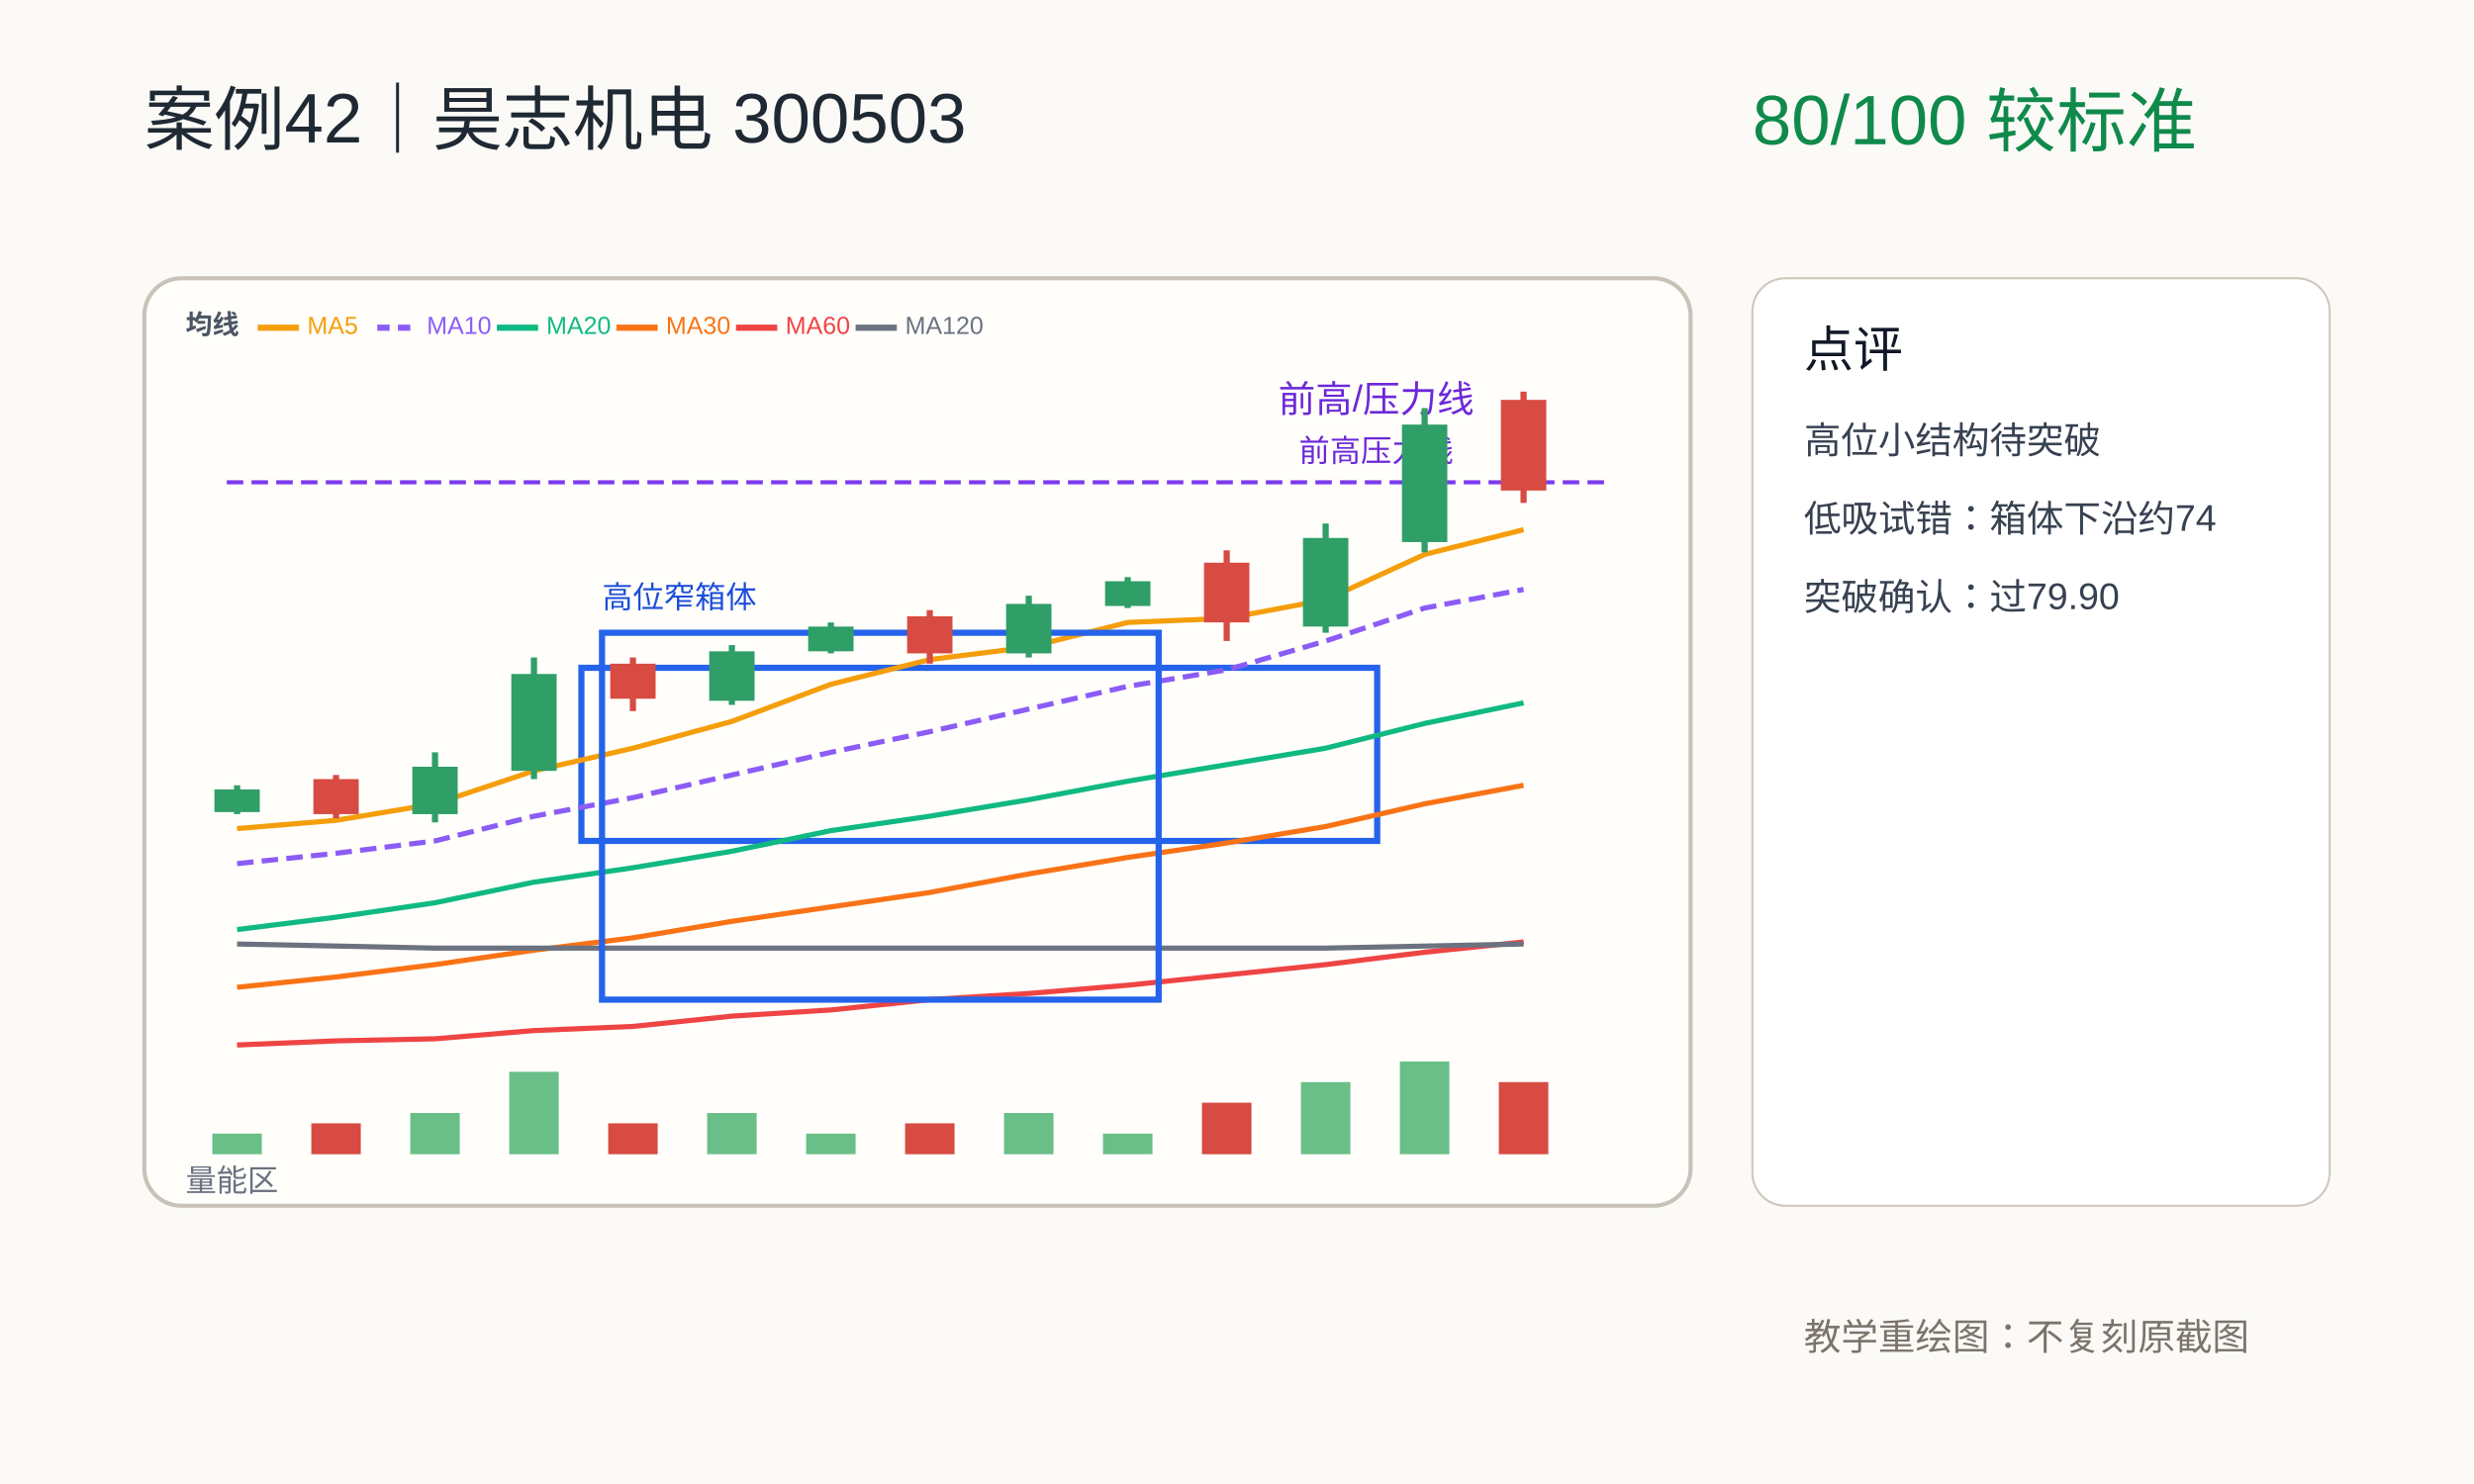
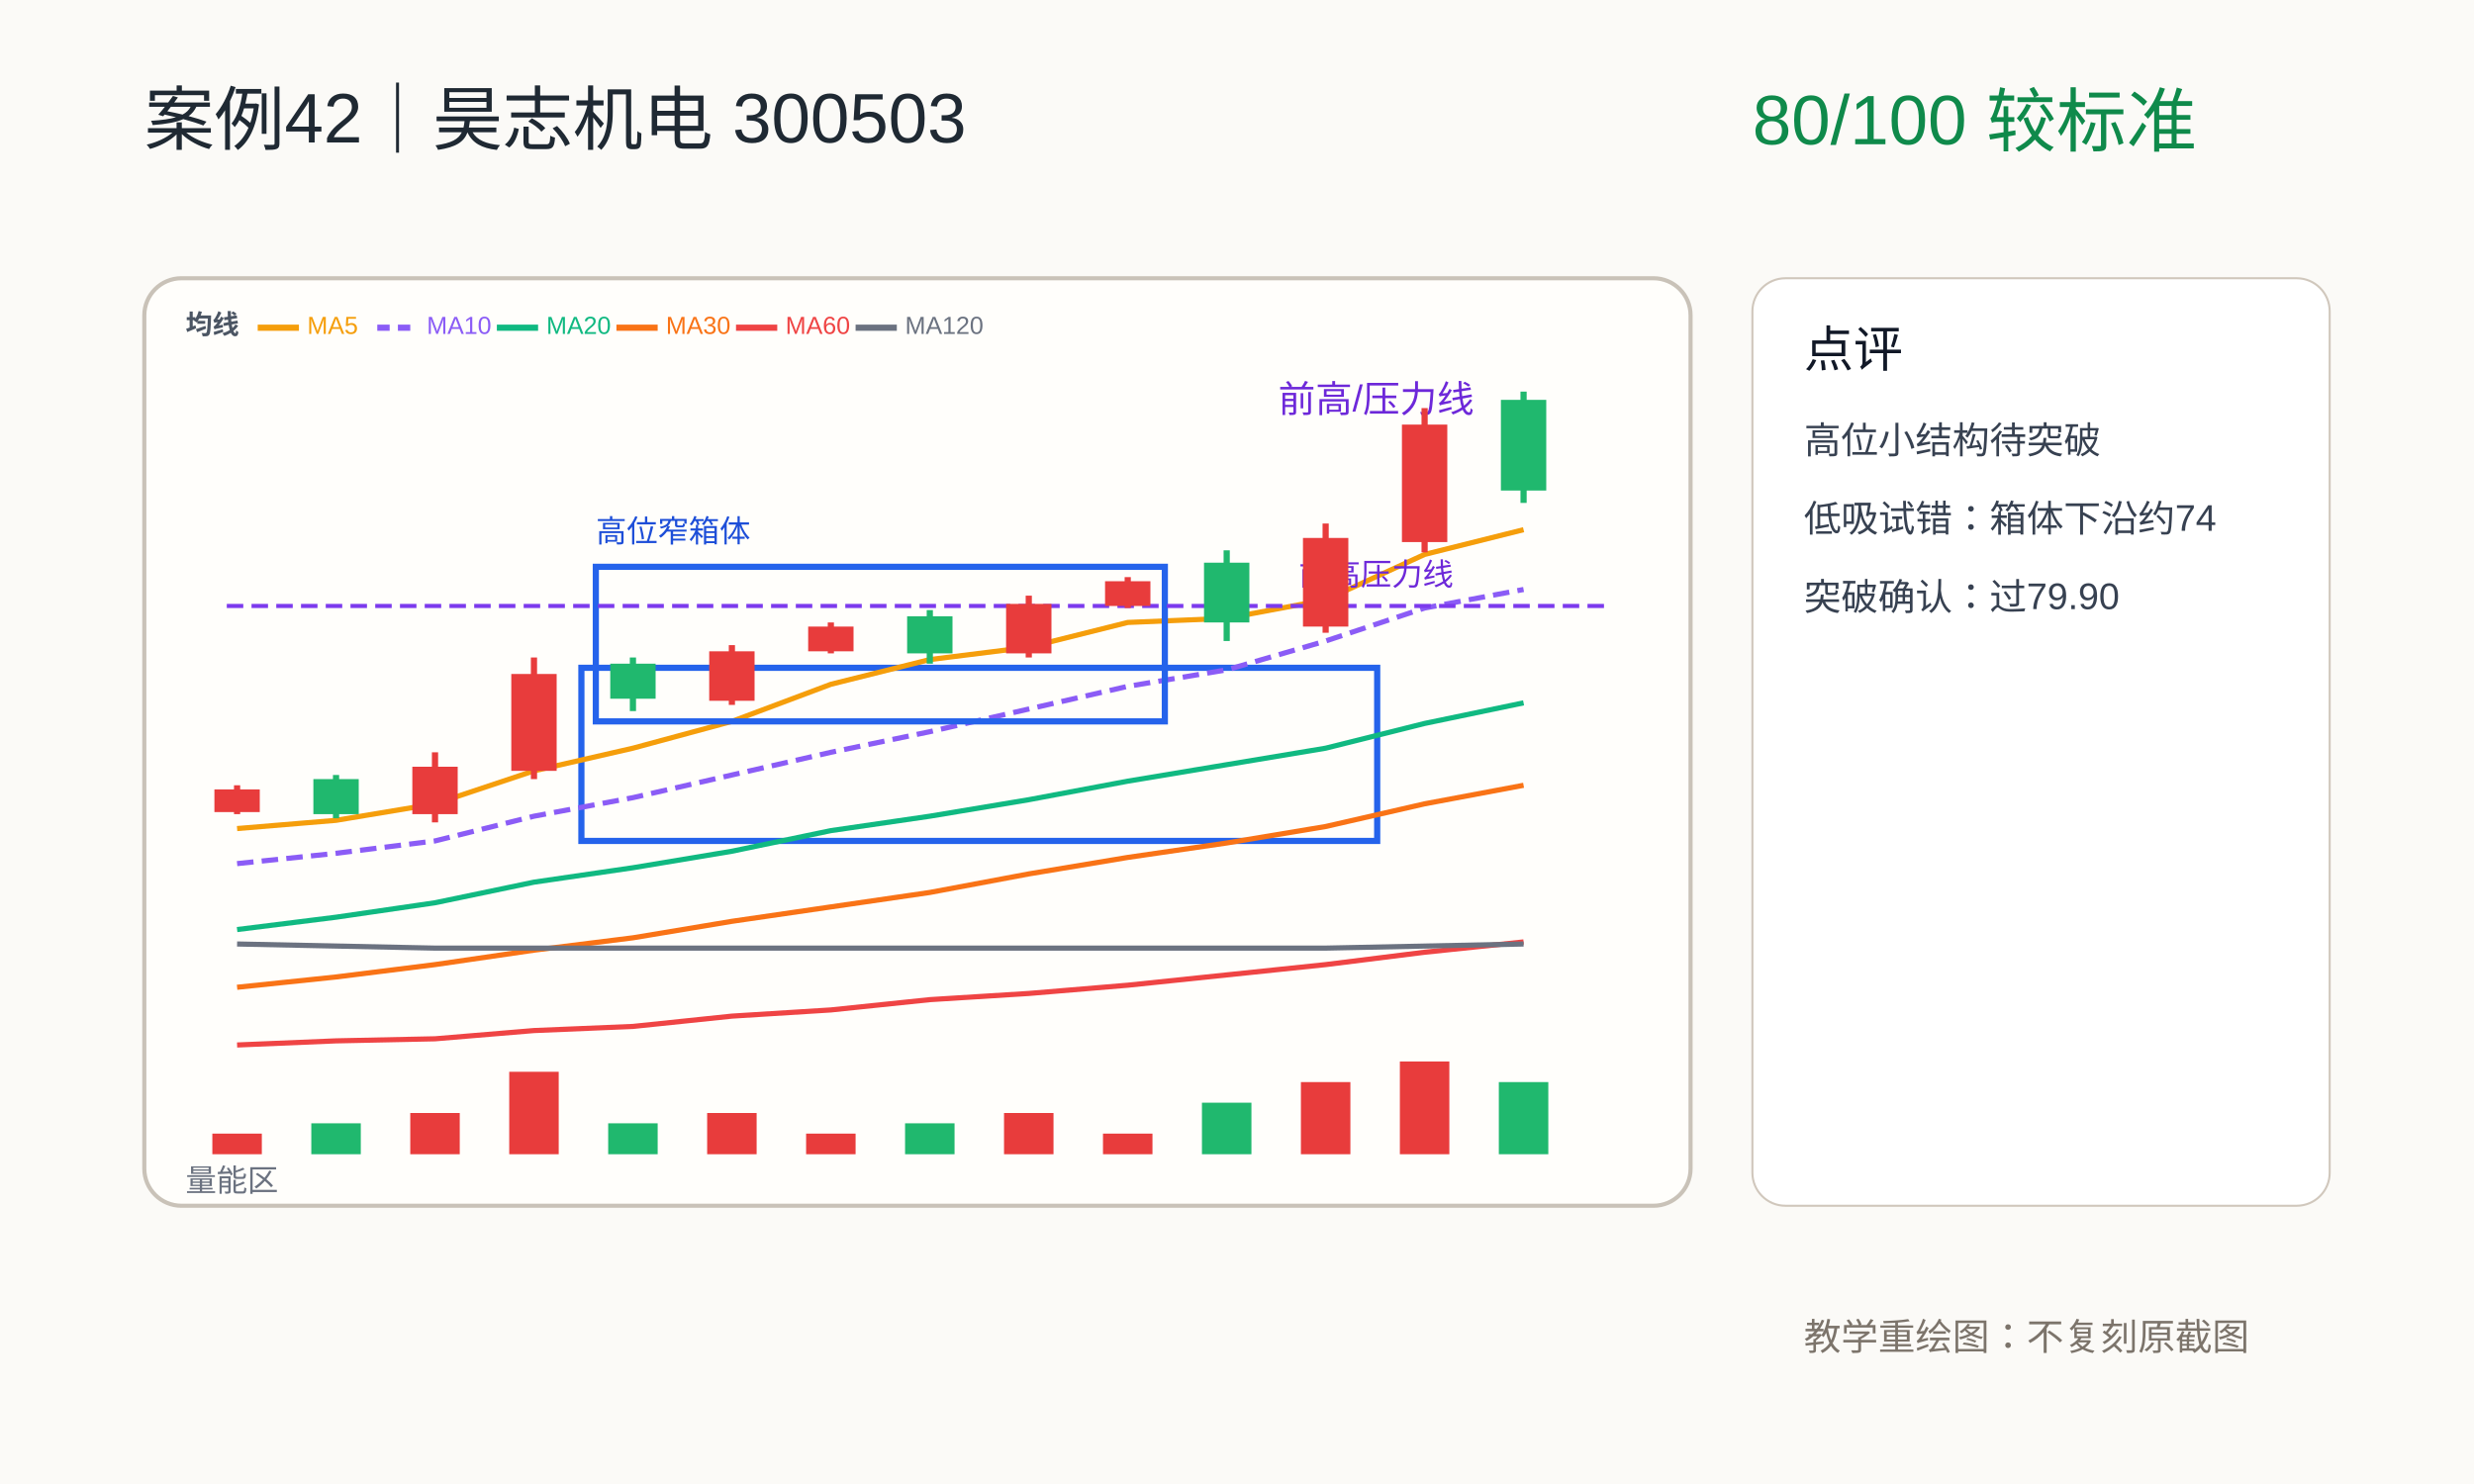
<svg xmlns="http://www.w3.org/2000/svg" width="1200" height="720" viewBox="0 0 1200 720">
  <rect width="1200" height="720" fill="#fbfaf7" />
  <rect x="70" y="135" width="750" height="450" rx="18" fill="#fffefb" stroke="#c9c2b8" stroke-width="2" />
  <text x="70" y="70" font-size="34" font-family="PingFang SC, Arial" fill="#1f2933">案例42｜昊志机电 300503</text>
  <text x="850" y="70" font-size="34" font-family="PingFang SC, Arial" fill="#0f8a4b">80/100  较标准</text>
  <text x="620" y="200" font-size="18" font-family="PingFang SC, Arial" fill="#6d28d9">前高/压力线</text>
  <rect x="282" y="324" width="386" height="84" fill="none" stroke="#2563eb" stroke-width="3" />
  <text x="90" y="162" font-size="13" font-family="PingFang SC, Arial" fill="#4b5563" font-weight="bold">均线</text>
  <line x1="125" y1="159" x2="145" y2="159" stroke="#f59e0b" stroke-width="3" />
  <text x="149" y="162" font-size="12" font-family="PingFang SC, Arial" fill="#f59e0b">MA5</text>
  <line x1="183" y1="159" x2="203" y2="159" stroke="#8b5cf6" stroke-width="3" stroke-dasharray="6,4" />
  <text x="207" y="162" font-size="12" font-family="PingFang SC, Arial" fill="#8b5cf6">MA10</text>
  <line x1="241" y1="159" x2="261" y2="159" stroke="#10b981" stroke-width="3" />
  <text x="265" y="162" font-size="12" font-family="PingFang SC, Arial" fill="#10b981">MA20</text>
  <line x1="299" y1="159" x2="319" y2="159" stroke="#f97316" stroke-width="3" />
  <text x="323" y="162" font-size="12" font-family="PingFang SC, Arial" fill="#f97316">MA30</text>
  <line x1="357" y1="159" x2="377" y2="159" stroke="#ef4444" stroke-width="3" />
  <text x="381" y="162" font-size="12" font-family="PingFang SC, Arial" fill="#ef4444">MA60</text>
  <line x1="415" y1="159" x2="435" y2="159" stroke="#6b7280" stroke-width="3" />
  <text x="439" y="162" font-size="12" font-family="PingFang SC, Arial" fill="#6b7280">MA120</text>
  <polyline points="115,402 163,398 211,390 259,374 307,363 355,350 403,332 451,320 499,314 547,302 595,300 643,291 691,269 739,257" fill="none" stroke="#f59e0b" stroke-width="2.5" />
  <polyline points="115,419 163,414 211,408 259,396 307,387 355,376 403,365 451,355 499,344 547,333 595,325 643,311 691,295 739,286" fill="none" stroke="#8b5cf6" stroke-width="2.5" stroke-dasharray="8,4" />
  <polyline points="115,451 163,445 211,438 259,428 307,421 355,413 403,403 451,396 499,388 547,379 595,371 643,363 691,351 739,341" fill="none" stroke="#10b981" stroke-width="2.5" />
  <polyline points="115,479 163,474 211,468 259,461 307,455 355,447 403,440 451,433 499,424 547,416 595,409 643,401 691,390 739,381" fill="none" stroke="#f97316" stroke-width="2.5" />
  <polyline points="115,507 163,505 211,504 259,500 307,498 355,493 403,490 451,485 499,482 547,478 595,473 643,468 691,462 739,457" fill="none" stroke="#ef4444" stroke-width="2.5" />
  <polyline points="115,458 163,459 211,460 259,460 307,460 355,460 403,460 451,460 499,460 547,460 595,460 643,460 691,459 739,458" fill="none" stroke="#6b7280" stroke-width="2.5" />
-   <line x1="110" y1="234" x2="780" y2="234" stroke="#7c3aed" stroke-width="2" stroke-dasharray="8,4" />
-   <text x="630" y="224" font-size="15" font-family="PingFang SC, Arial" fill="#6d28d9">前高压力线</text>
-   <rect x="292" y="307" width="270" height="178" fill="none" stroke="#2563eb" stroke-width="3" />
-   <text x="292" y="295" font-size="15" font-family="PingFang SC, Arial" fill="#1d4ed8">高位窄箱体</text>
-   <line x1="115" y1="381" x2="115" y2="395" stroke="#2f9e67" stroke-width="3" />
-   <rect x="104" y="383" width="22" height="11" fill="#2f9e67" />
-   <line x1="163" y1="376" x2="163" y2="397" stroke="#d74b42" stroke-width="3" />
-   <rect x="152" y="378" width="22" height="17" fill="#d74b42" />
-   <line x1="211" y1="365" x2="211" y2="399" stroke="#2f9e67" stroke-width="3" />
-   <rect x="200" y="372" width="22" height="23" fill="#2f9e67" />
-   <line x1="259" y1="319" x2="259" y2="378" stroke="#2f9e67" stroke-width="3" />
-   <rect x="248" y="327" width="22" height="47" fill="#2f9e67" />
-   <line x1="307" y1="319" x2="307" y2="345" stroke="#d74b42" stroke-width="3" />
-   <rect x="296" y="322" width="22" height="17" fill="#d74b42" />
-   <line x1="355" y1="313" x2="355" y2="342" stroke="#2f9e67" stroke-width="3" />
-   <rect x="344" y="316" width="22" height="24" fill="#2f9e67" />
-   <line x1="403" y1="302" x2="403" y2="317" stroke="#2f9e67" stroke-width="3" />
-   <rect x="392" y="304" width="22" height="12" fill="#2f9e67" />
-   <line x1="451" y1="296" x2="451" y2="322" stroke="#d74b42" stroke-width="3" />
-   <rect x="440" y="299" width="22" height="18" fill="#d74b42" />
-   <line x1="499" y1="289" x2="499" y2="319" stroke="#2f9e67" stroke-width="3" />
-   <rect x="488" y="293" width="22" height="24" fill="#2f9e67" />
-   <line x1="547" y1="280" x2="547" y2="295" stroke="#2f9e67" stroke-width="3" />
-   <rect x="536" y="282" width="22" height="12" fill="#2f9e67" />
-   <line x1="595" y1="267" x2="595" y2="311" stroke="#d74b42" stroke-width="3" />
-   <rect x="584" y="273" width="22" height="29" fill="#d74b42" />
-   <line x1="643" y1="254" x2="643" y2="307" stroke="#2f9e67" stroke-width="3" />
-   <rect x="632" y="261" width="22" height="43" fill="#2f9e67" />
-   <line x1="691" y1="198" x2="691" y2="268" stroke="#2f9e67" stroke-width="3" />
-   <rect x="680" y="206" width="22" height="57" fill="#2f9e67" />
-   <line x1="739" y1="190" x2="739" y2="244" stroke="#d74b42" stroke-width="3" />
-   <rect x="728" y="194" width="22" height="44" fill="#d74b42" />
-   <rect x="103" y="550" width="24" height="10" fill="#6abf88" />
-   <rect x="151" y="545" width="24" height="15" fill="#d74b42" />
-   <rect x="199" y="540" width="24" height="20" fill="#6abf88" />
-   <rect x="247" y="520" width="24" height="40" fill="#6abf88" />
-   <rect x="295" y="545" width="24" height="15" fill="#d74b42" />
-   <rect x="343" y="540" width="24" height="20" fill="#6abf88" />
-   <rect x="391" y="550" width="24" height="10" fill="#6abf88" />
-   <rect x="439" y="545" width="24" height="15" fill="#d74b42" />
-   <rect x="487" y="540" width="24" height="20" fill="#6abf88" />
-   <rect x="535" y="550" width="24" height="10" fill="#6abf88" />
-   <rect x="583" y="535" width="24" height="25" fill="#d74b42" />
-   <rect x="631" y="525" width="24" height="35" fill="#6abf88" />
-   <rect x="679" y="515" width="24" height="45" fill="#6abf88" />
-   <rect x="727" y="525" width="24" height="35" fill="#d74b42" />
+   <rect x="289" y="275" width="276" height="75" fill="none" stroke="#2563eb" stroke-width="3" />
+   <text x="289" y="263" font-size="15" font-family="PingFang SC, Arial" fill="#1d4ed8">高位窄箱体</text>
+   <line x1="110" y1="294" x2="780" y2="294" stroke="#7c3aed" stroke-width="2" stroke-dasharray="8,4" />
+   <text x="630" y="284" font-size="15" font-family="PingFang SC, Arial" fill="#6d28d9">前高压力线</text>
+   <line x1="115" y1="381" x2="115" y2="395" stroke="#e83c3c" stroke-width="3" />
+   <rect x="104" y="383" width="22" height="11" fill="#e83c3c" />
+   <line x1="163" y1="376" x2="163" y2="397" stroke="#20b86e" stroke-width="3" />
+   <rect x="152" y="378" width="22" height="17" fill="#20b86e" />
+   <line x1="211" y1="365" x2="211" y2="399" stroke="#e83c3c" stroke-width="3" />
+   <rect x="200" y="372" width="22" height="23" fill="#e83c3c" />
+   <line x1="259" y1="319" x2="259" y2="378" stroke="#e83c3c" stroke-width="3" />
+   <rect x="248" y="327" width="22" height="47" fill="#e83c3c" />
+   <line x1="307" y1="319" x2="307" y2="345" stroke="#20b86e" stroke-width="3" />
+   <rect x="296" y="322" width="22" height="17" fill="#20b86e" />
+   <line x1="355" y1="313" x2="355" y2="342" stroke="#e83c3c" stroke-width="3" />
+   <rect x="344" y="316" width="22" height="24" fill="#e83c3c" />
+   <line x1="403" y1="302" x2="403" y2="317" stroke="#e83c3c" stroke-width="3" />
+   <rect x="392" y="304" width="22" height="12" fill="#e83c3c" />
+   <line x1="451" y1="296" x2="451" y2="322" stroke="#20b86e" stroke-width="3" />
+   <rect x="440" y="299" width="22" height="18" fill="#20b86e" />
+   <line x1="499" y1="289" x2="499" y2="319" stroke="#e83c3c" stroke-width="3" />
+   <rect x="488" y="293" width="22" height="24" fill="#e83c3c" />
+   <line x1="547" y1="280" x2="547" y2="295" stroke="#e83c3c" stroke-width="3" />
+   <rect x="536" y="282" width="22" height="12" fill="#e83c3c" />
+   <line x1="595" y1="267" x2="595" y2="311" stroke="#20b86e" stroke-width="3" />
+   <rect x="584" y="273" width="22" height="29" fill="#20b86e" />
+   <line x1="643" y1="254" x2="643" y2="307" stroke="#e83c3c" stroke-width="3" />
+   <rect x="632" y="261" width="22" height="43" fill="#e83c3c" />
+   <line x1="691" y1="198" x2="691" y2="268" stroke="#e83c3c" stroke-width="3" />
+   <rect x="680" y="206" width="22" height="57" fill="#e83c3c" />
+   <line x1="739" y1="190" x2="739" y2="244" stroke="#20b86e" stroke-width="3" />
+   <rect x="728" y="194" width="22" height="44" fill="#20b86e" />
+   <rect x="103" y="550" width="24" height="10" fill="#e83c3c" />
+   <rect x="151" y="545" width="24" height="15" fill="#20b86e" />
+   <rect x="199" y="540" width="24" height="20" fill="#e83c3c" />
+   <rect x="247" y="520" width="24" height="40" fill="#e83c3c" />
+   <rect x="295" y="545" width="24" height="15" fill="#20b86e" />
+   <rect x="343" y="540" width="24" height="20" fill="#e83c3c" />
+   <rect x="391" y="550" width="24" height="10" fill="#e83c3c" />
+   <rect x="439" y="545" width="24" height="15" fill="#20b86e" />
+   <rect x="487" y="540" width="24" height="20" fill="#e83c3c" />
+   <rect x="535" y="550" width="24" height="10" fill="#e83c3c" />
+   <rect x="583" y="535" width="24" height="25" fill="#20b86e" />
+   <rect x="631" y="525" width="24" height="35" fill="#e83c3c" />
+   <rect x="679" y="515" width="24" height="45" fill="#e83c3c" />
+   <rect x="727" y="525" width="24" height="35" fill="#20b86e" />
  <text x="90" y="578" font-size="15" font-family="PingFang SC, Arial" fill="#6b7280">量能区</text>
  <rect x="850" y="135" width="280" height="450" rx="16" fill="#ffffff" stroke="#d0c7bc" />
  <text x="875" y="178" font-size="24" font-family="PingFang SC, Arial" fill="#111827">点评</text>
  <text x="875" y="220" font-size="18" font-family="PingFang SC, Arial" fill="#374151">高位小结构待突破</text>
  <text x="875" y="258" font-size="18" font-family="PingFang SC, Arial" fill="#374151">低吸试错：箱体下沿约74</text>
  <text x="875" y="296" font-size="18" font-family="PingFang SC, Arial" fill="#374151">突破确认：过79.90</text>
  <text x="875" y="655" font-size="18" font-family="PingFang SC, Arial" fill="#7c746b">教学重绘图：不复刻原截图</text>
</svg>
